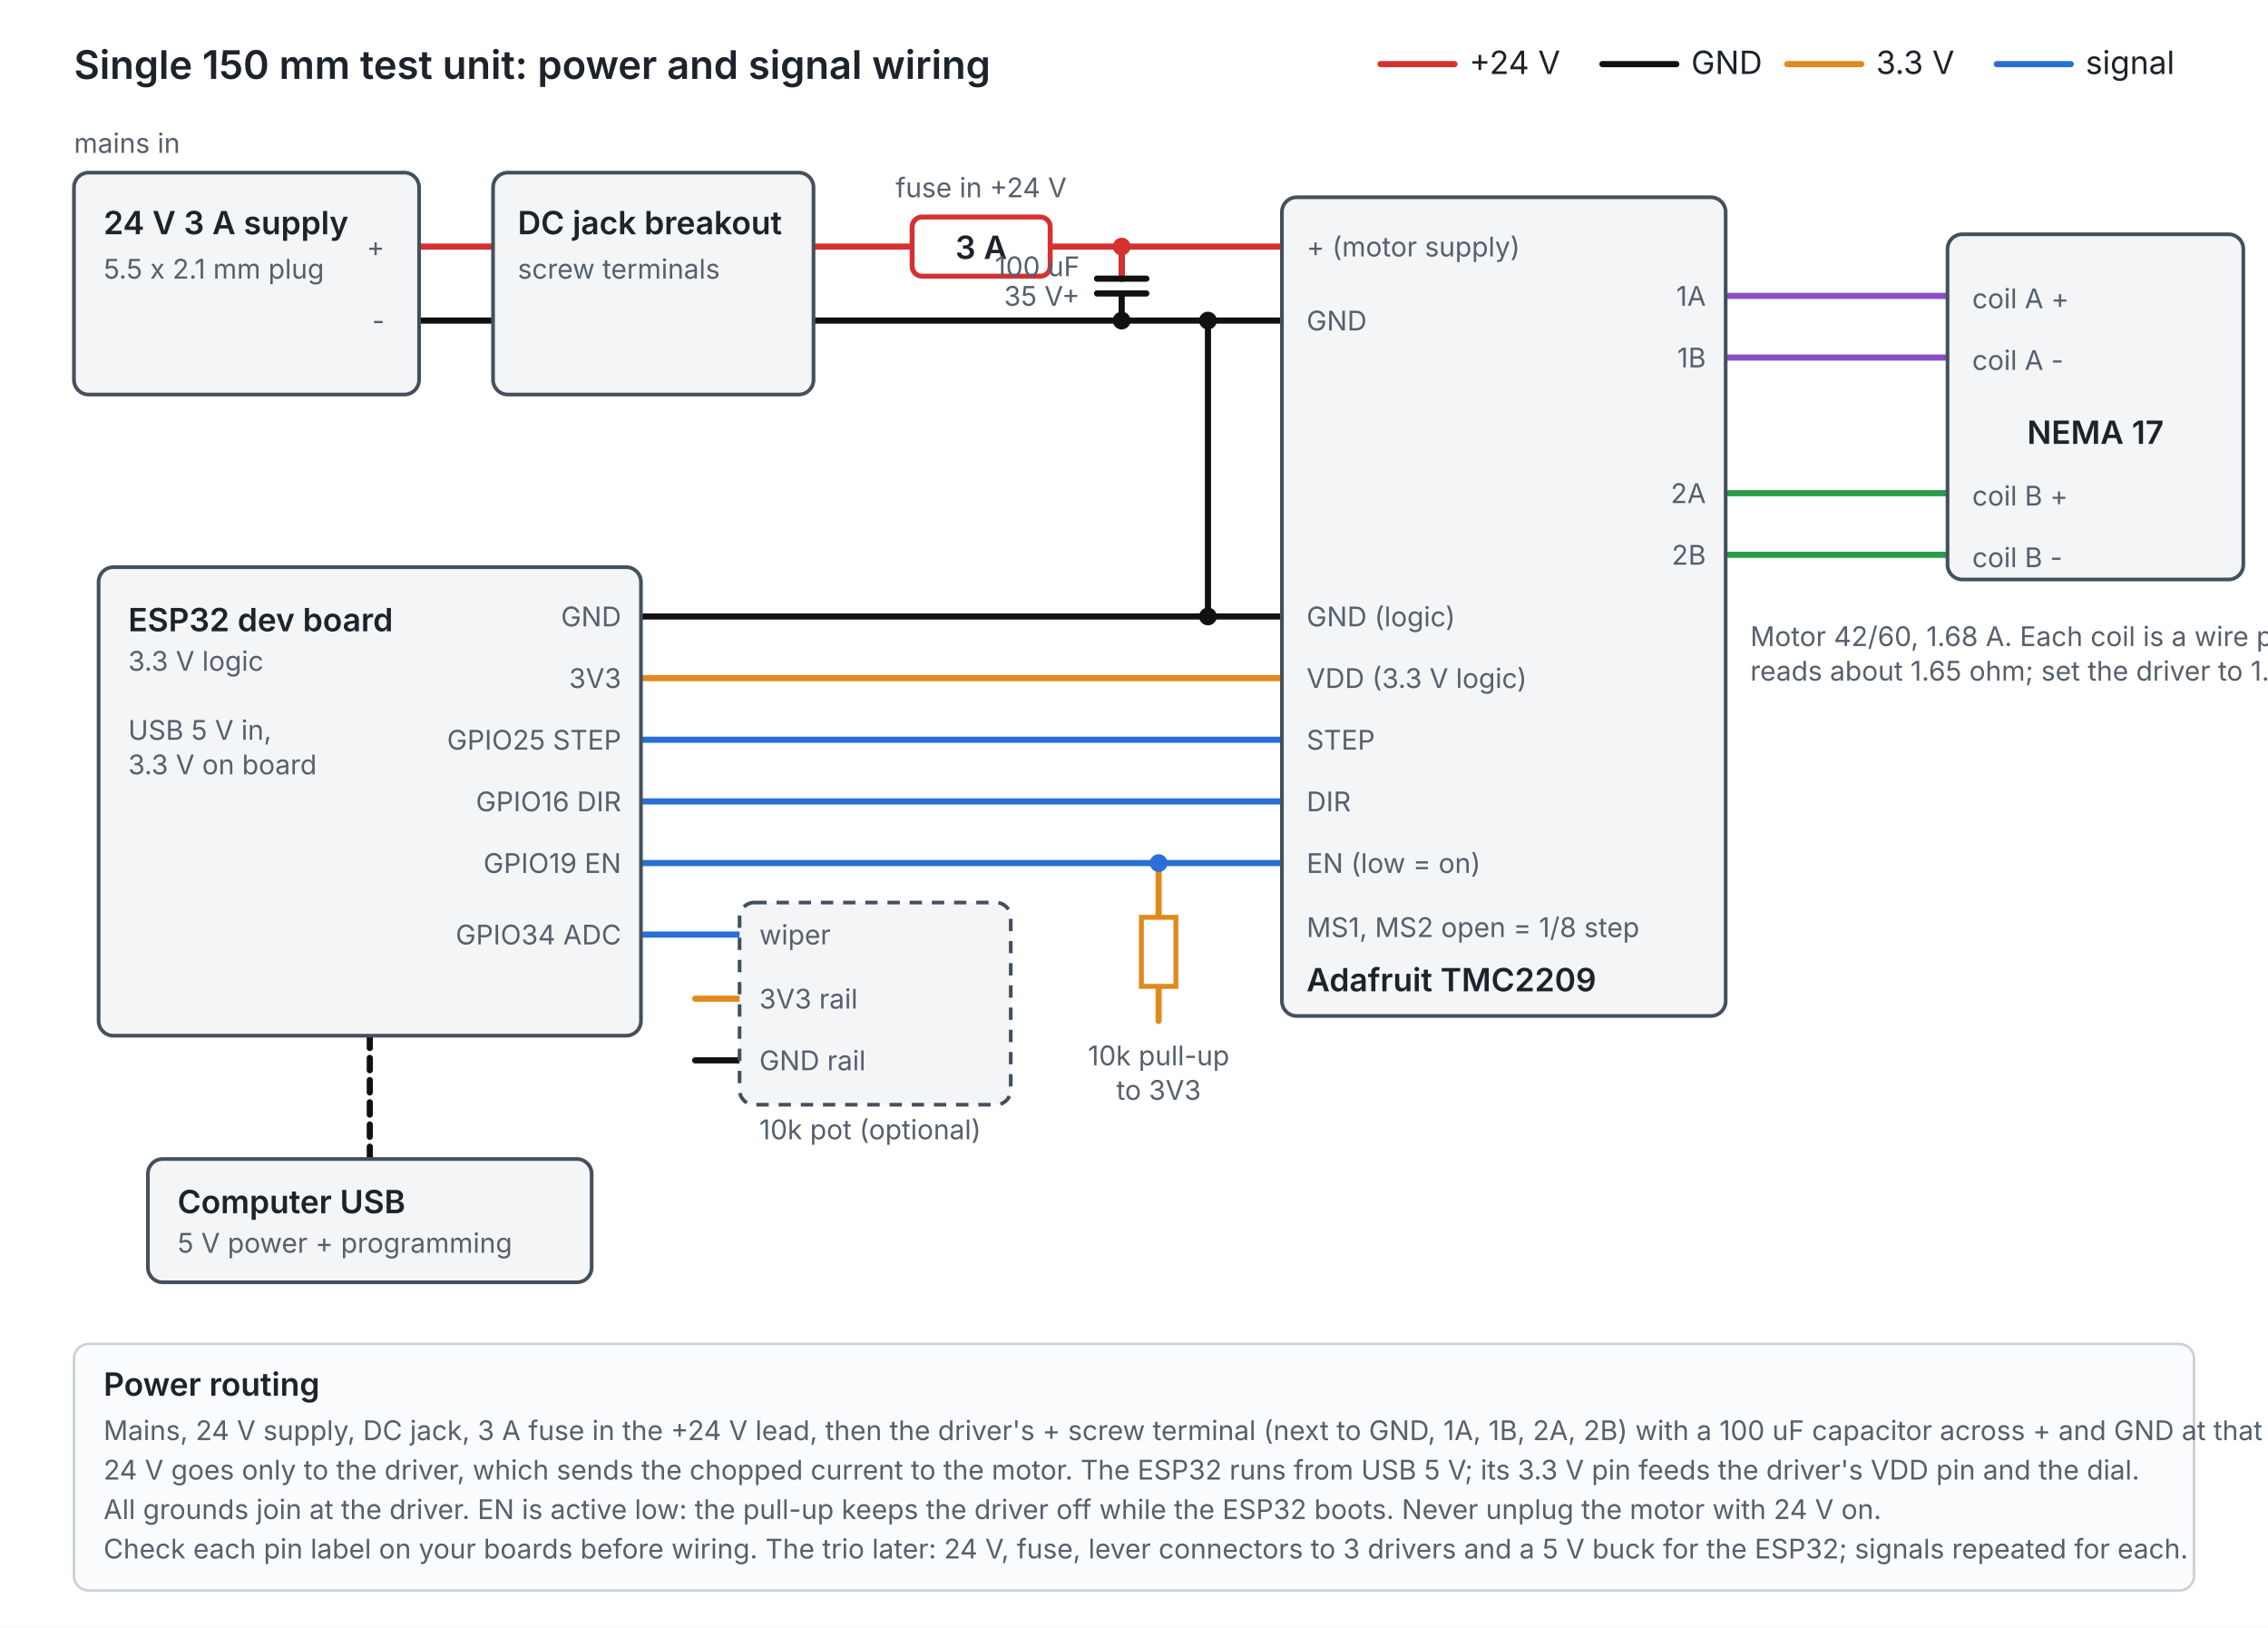
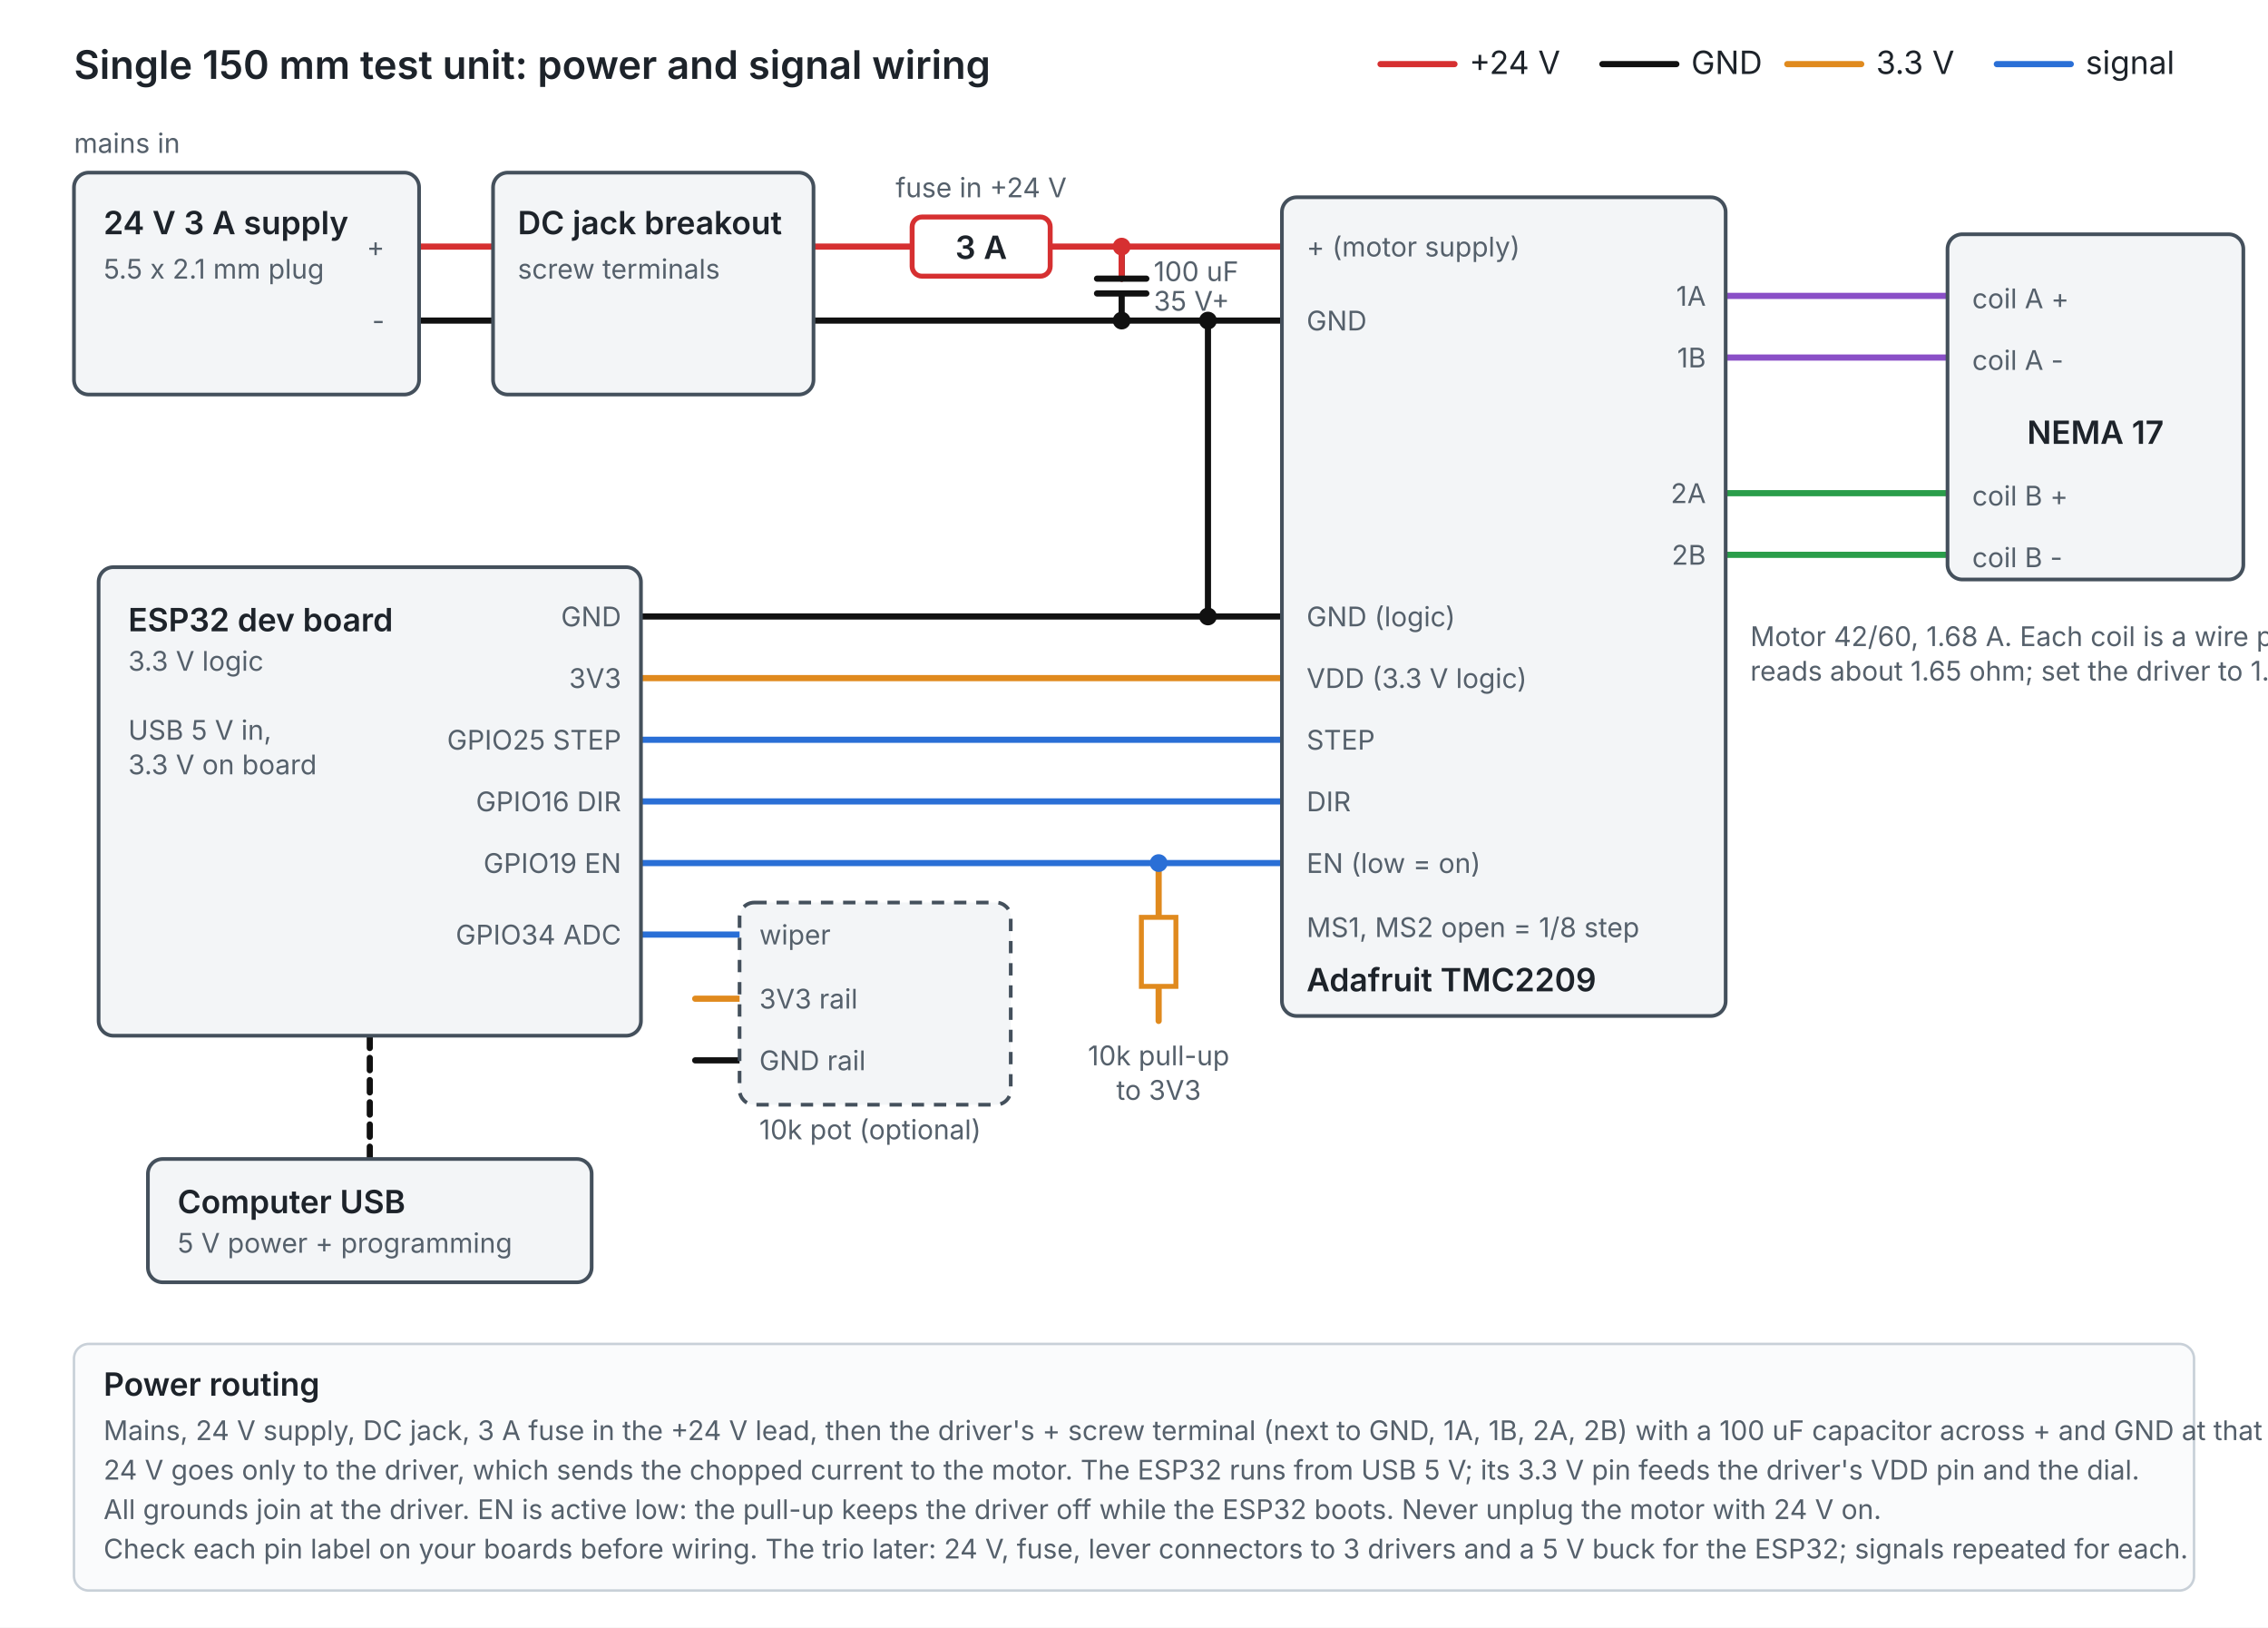
<svg xmlns="http://www.w3.org/2000/svg" viewBox="0 0 920 660" width="920" height="660" font-family="system-ui, -apple-system, Segoe UI, sans-serif">
  <style>
text{font-size:13px;fill:#1d232a}
.s{font-size:11px;fill:#55606b}
.b{font-weight:600}
.box{fill:#f3f5f7;stroke:#44505c;stroke-width:1.5}
.w{fill:none;stroke-width:2.5;stroke-linecap:round}
.red{stroke:#d63031}.blk{stroke:#111}.org{stroke:#e08a1e}.blu{stroke:#2a6fd6}.pur{stroke:#8a4fc7}.grn{stroke:#2a9d4a}
</style>
  <rect width="920" height="660" fill="#ffffff" />
  <text x="30" y="32" class="b" style="font-size:16px">Single 150 mm test unit: power and signal wiring</text>
  <g class="s">
    <line x1="560" y1="26" x2="590" y2="26" class="w red" />
    <text x="596" y="30">+24 V</text>
    <line x1="650" y1="26" x2="680" y2="26" class="w blk" />
    <text x="686" y="30">GND</text>
    <line x1="725" y1="26" x2="755" y2="26" class="w org" />
    <text x="761" y="30">3.3 V</text>
    <line x1="810" y1="26" x2="840" y2="26" class="w blu" />
    <text x="846" y="30">signal</text>
  </g>
  <path d="M170 100 H520" class="w red" />
  <path d="M170 130 H520" class="w blk" />
  <path d="M455 100 V113 M455 119 V130" class="w blk" />
  <path d="M455 100 V113" class="w red" />
  <path d="M490 130 V250" class="w blk" />
  <path d="M260 250 H520" class="w blk" />
  <path d="M260 275 H520" class="w org" />
  <path d="M260 300 H520 M260 325 H520 M260 350 H520" class="w blu" />
  <path d="M260 379 H300" class="w blu" />
  <path d="M300 405 H282" class="w org" />
  <path d="M300 430 H282" class="w blk" />
  <path d="M470 350 V372 M470 400 V414" class="w org" />
  <path d="M150 420 V470" class="w blk" stroke-dasharray="5 4" />
  <path d="M700 120 H790 M700 145 H790" class="w pur" />
  <path d="M700 200 H790 M700 225 H790" class="w grn" />
  <line x1="445" y1="113" x2="465" y2="113" class="w blk" />
  <line x1="445" y1="119" x2="465" y2="119" class="w blk" />
  <circle cx="455" cy="100" r="3.6" fill="#d63031" />
  <circle cx="455" cy="130" r="3.6" fill="#111" />
  <circle cx="490" cy="130" r="3.6" fill="#111" />
  <circle cx="490" cy="250" r="3.6" fill="#111" />
  <circle cx="470" cy="350" r="3.6" fill="#2a6fd6" />
  <text x="30" y="62" class="s">mains in</text>
  <rect x="30" y="70" width="140" height="90" rx="6" class="box" />
  <text x="42" y="95" class="b">24 V 3 A supply</text>
  <text x="42" y="113" class="s">5.5 x 2.1 mm plug</text>
  <text x="156" y="104" text-anchor="end" class="s">+</text>
  <text x="156" y="134" text-anchor="end" class="s">-</text>
  <rect x="200" y="70" width="130" height="90" rx="6" class="box" />
  <text x="210" y="95" class="b">DC jack breakout</text>
  <text x="210" y="113" class="s">screw terminals</text>
  <rect x="370" y="88" width="56" height="24" rx="4" fill="#fff" stroke="#d63031" stroke-width="2" />
  <text x="398" y="105" text-anchor="middle" class="b">3 A</text>
  <text x="398" y="80" text-anchor="middle" class="s">fuse in +24 V</text>
-   <text x="438" y="112" text-anchor="end" class="s">100 uF</text>
-   <text x="438" y="124" text-anchor="end" class="s">35 V+</text>
+   <text x="468" y="114" class="s">100 uF</text>
+   <text x="468" y="126" class="s">35 V+</text>
  <rect x="520" y="80" width="180" height="332" rx="6" class="box" />
  <text x="530" y="104" class="s">+ (motor supply)</text>
  <text x="530" y="134" class="s">GND</text>
  <text x="530" y="254" class="s">GND (logic)</text>
  <text x="530" y="279" class="s">VDD (3.3 V logic)</text>
  <text x="530" y="304" class="s">STEP</text>
  <text x="530" y="329" class="s">DIR</text>
  <text x="530" y="354" class="s">EN (low = on)</text>
  <text x="530" y="380" class="s">MS1, MS2 open = 1/8 step</text>
  <text x="530" y="402" class="b">Adafruit TMC2209</text>
  <text x="692" y="124" text-anchor="end" class="s">1A</text>
  <text x="692" y="149" text-anchor="end" class="s">1B</text>
  <text x="692" y="204" text-anchor="end" class="s">2A</text>
  <text x="692" y="229" text-anchor="end" class="s">2B</text>
  <rect x="790" y="95" width="120" height="140" rx="6" class="box" />
  <text x="800" y="258" class="s" text-anchor="start"> </text>
  <text x="800" y="125" class="s">coil A +</text>
  <text x="800" y="150" class="s">coil A -</text>
  <text x="800" y="205" class="s">coil B +</text>
  <text x="800" y="230" class="s">coil B -</text>
  <text x="850" y="180" text-anchor="middle" class="b" transform="rotate(0)">NEMA 17</text>
  <text x="850" y="196" text-anchor="middle" class="s"> </text>
  <text x="710" y="262" class="s">Motor 42/60, 1.68 A. Each coil is a wire pair that</text>
  <text x="710" y="276" class="s">reads about 1.65 ohm; set the driver to 1.2 to 1.5 A.</text>
  <rect x="40" y="230" width="220" height="190" rx="6" class="box" />
  <text x="52" y="256" class="b">ESP32 dev board</text>
  <text x="52" y="272" class="s">3.3 V logic</text>
  <text x="52" y="300" class="s">USB 5 V in,</text>
  <text x="52" y="314" class="s">3.3 V on board</text>
  <text x="252" y="254" text-anchor="end" class="s">GND</text>
  <text x="252" y="279" text-anchor="end" class="s">3V3</text>
  <text x="252" y="304" text-anchor="end" class="s">GPIO25 STEP</text>
  <text x="252" y="329" text-anchor="end" class="s">GPIO16 DIR</text>
  <text x="252" y="354" text-anchor="end" class="s">GPIO19 EN</text>
  <text x="252" y="383" text-anchor="end" class="s">GPIO34 ADC</text>
  <rect x="60" y="470" width="180" height="50" rx="6" class="box" />
  <text x="72" y="492" class="b">Computer USB</text>
  <text x="72" y="508" class="s">5 V power + programming</text>
  <rect x="300" y="366" width="110" height="82" rx="6" class="box" stroke-dasharray="5 4" />
  <text x="308" y="383" class="s">wiper</text>
  <text x="308" y="409" class="s">3V3 rail</text>
  <text x="308" y="434" class="s">GND rail</text>
  <text x="308" y="462" class="s">10k pot (optional)</text>
  <rect x="463" y="372" width="14" height="28" fill="#fff" stroke="#e08a1e" stroke-width="2" />
  <text x="470" y="432" text-anchor="middle" class="s">10k pull-up</text>
  <text x="470" y="446" text-anchor="middle" class="s">to 3V3</text>
  <rect x="30" y="545" width="860" height="100" rx="6" fill="#fafbfc" stroke="#c8d0d8" />
  <text x="42" y="566" class="b">Power routing</text>
  <text x="42" y="584" class="s">Mains, 24 V supply, DC jack, 3 A fuse in the +24 V lead, then the driver's + screw terminal (next to GND, 1A, 1B, 2A, 2B) with a 100 uF capacitor across + and GND at that terminal.</text>
  <text x="42" y="600" class="s">24 V goes only to the driver, which sends the chopped current to the motor. The ESP32 runs from USB 5 V; its 3.3 V pin feeds the driver's VDD pin and the dial.</text>
  <text x="42" y="616" class="s">All grounds join at the driver. EN is active low: the pull-up keeps the driver off while the ESP32 boots. Never unplug the motor with 24 V on.</text>
  <text x="42" y="632" class="s">Check each pin label on your boards before wiring. The trio later: 24 V, fuse, lever connectors to 3 drivers and a 5 V buck for the ESP32; signals repeated for each.</text>
</svg>
